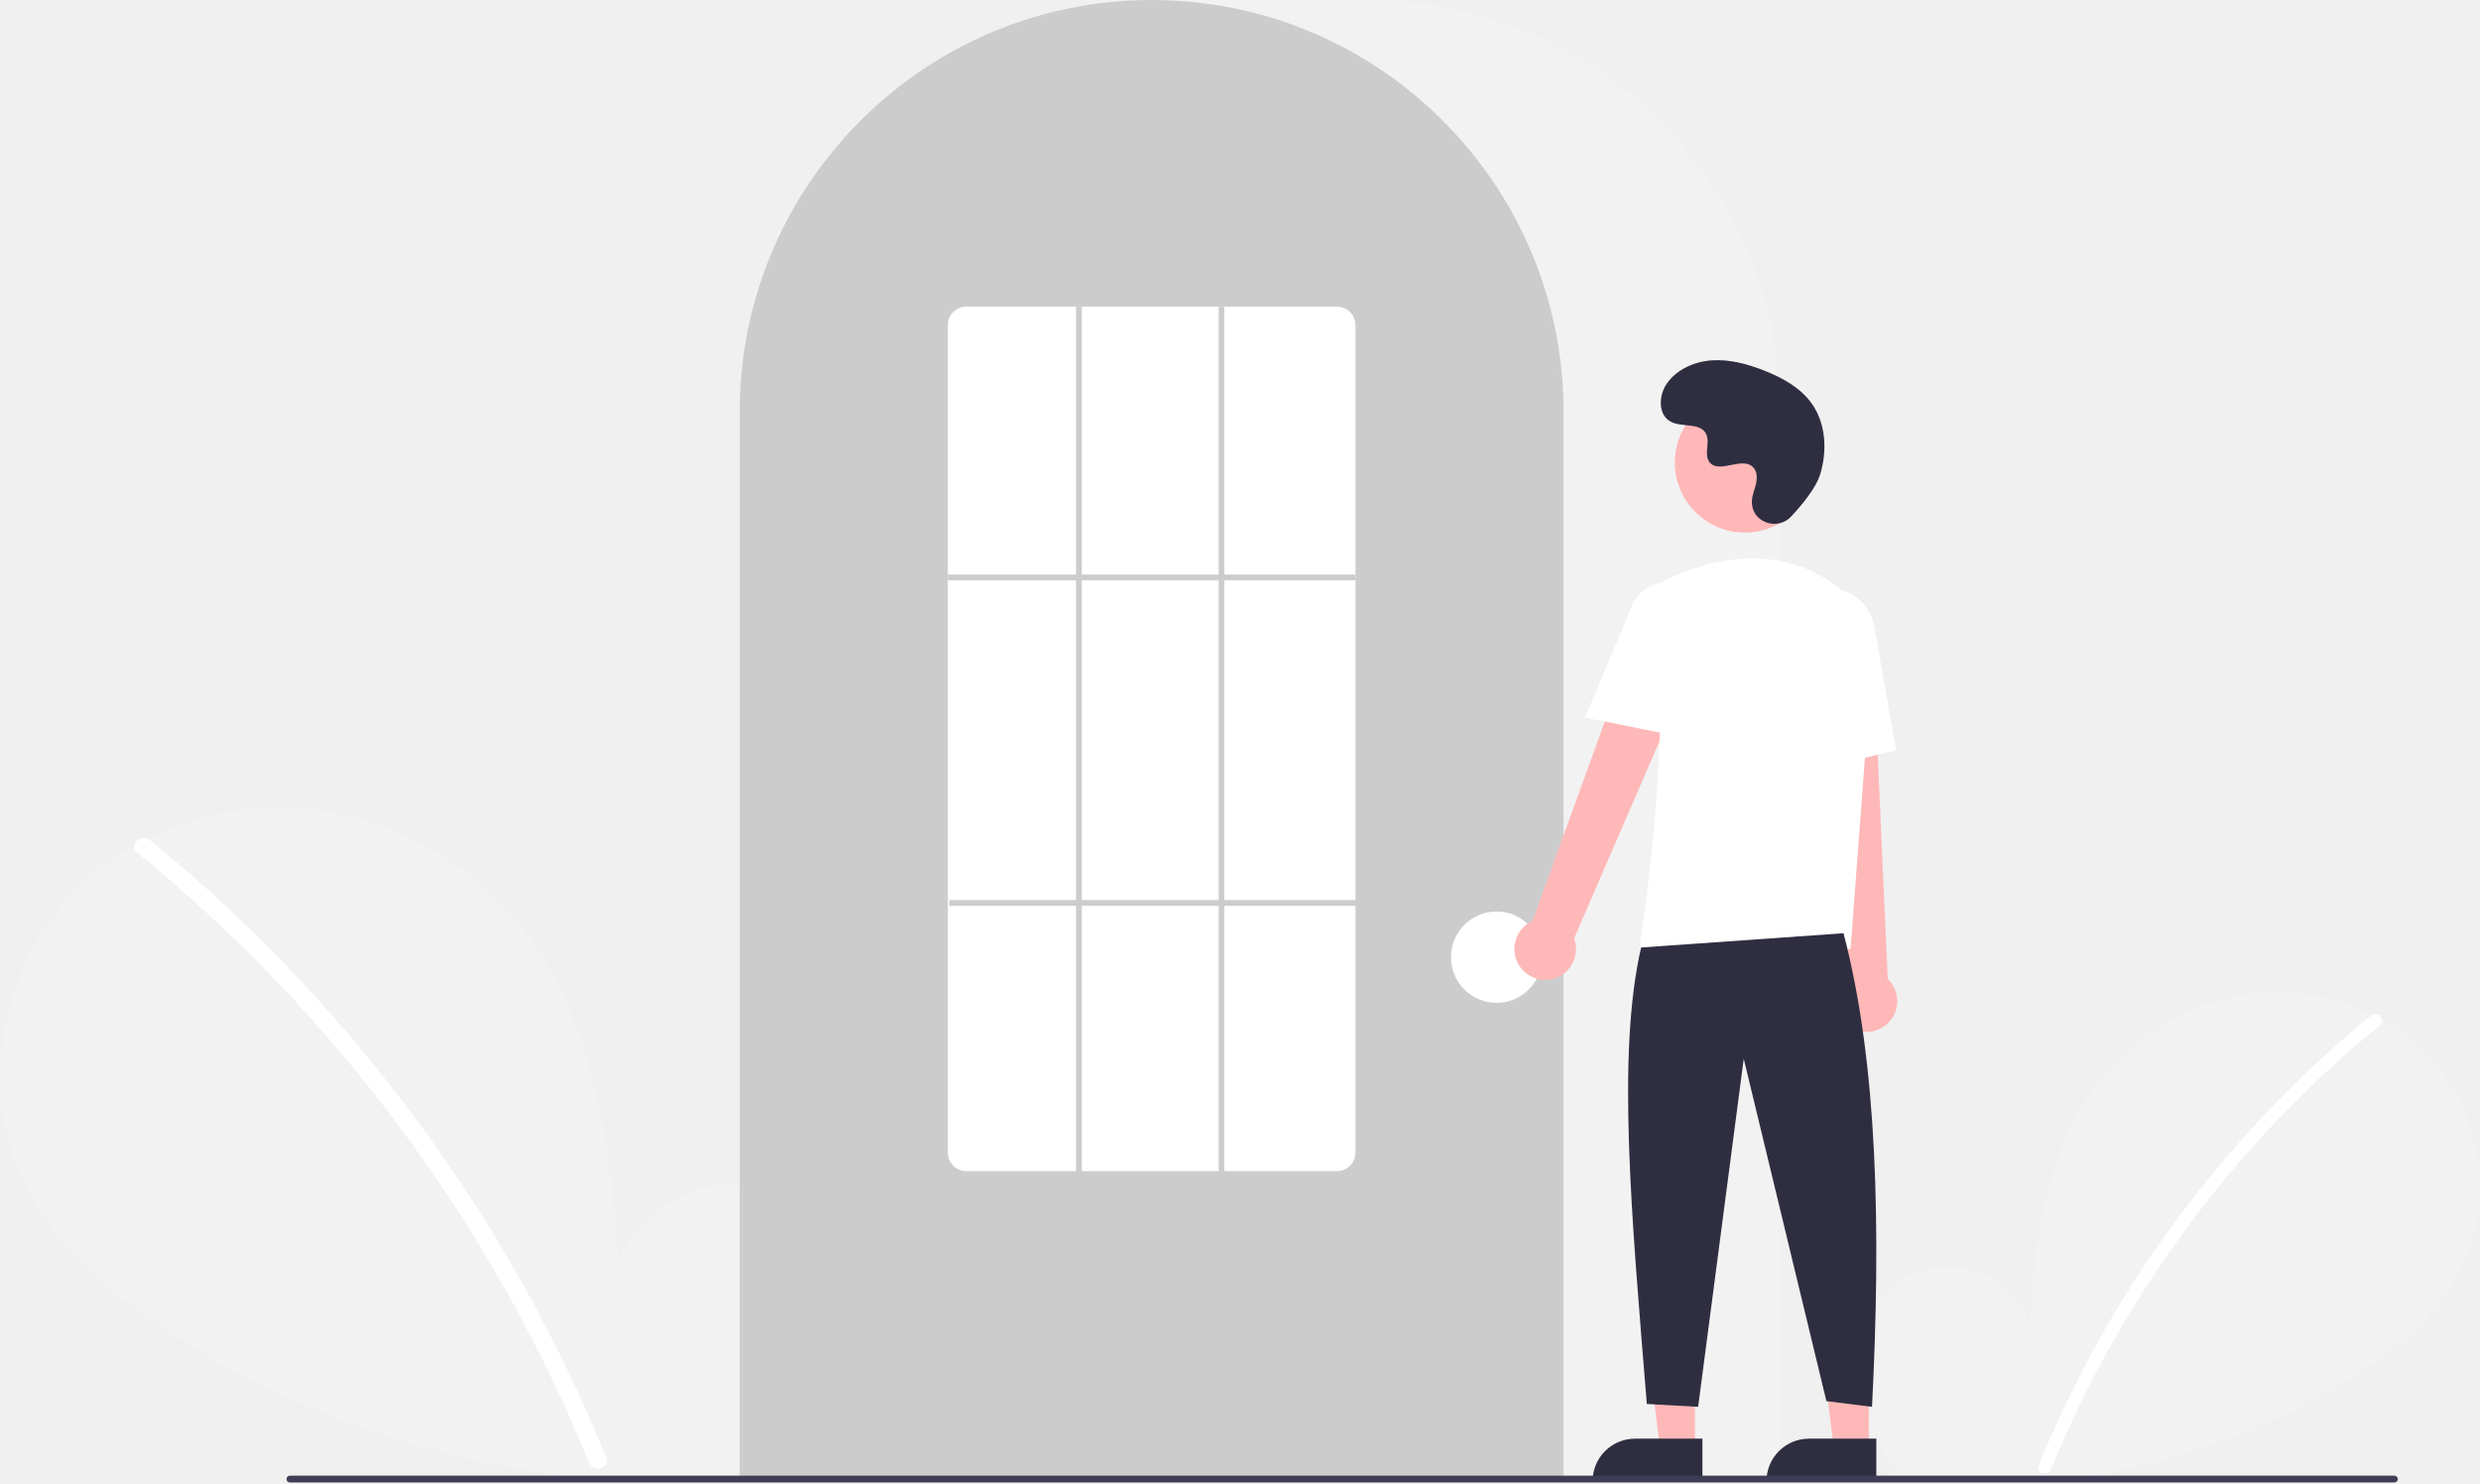
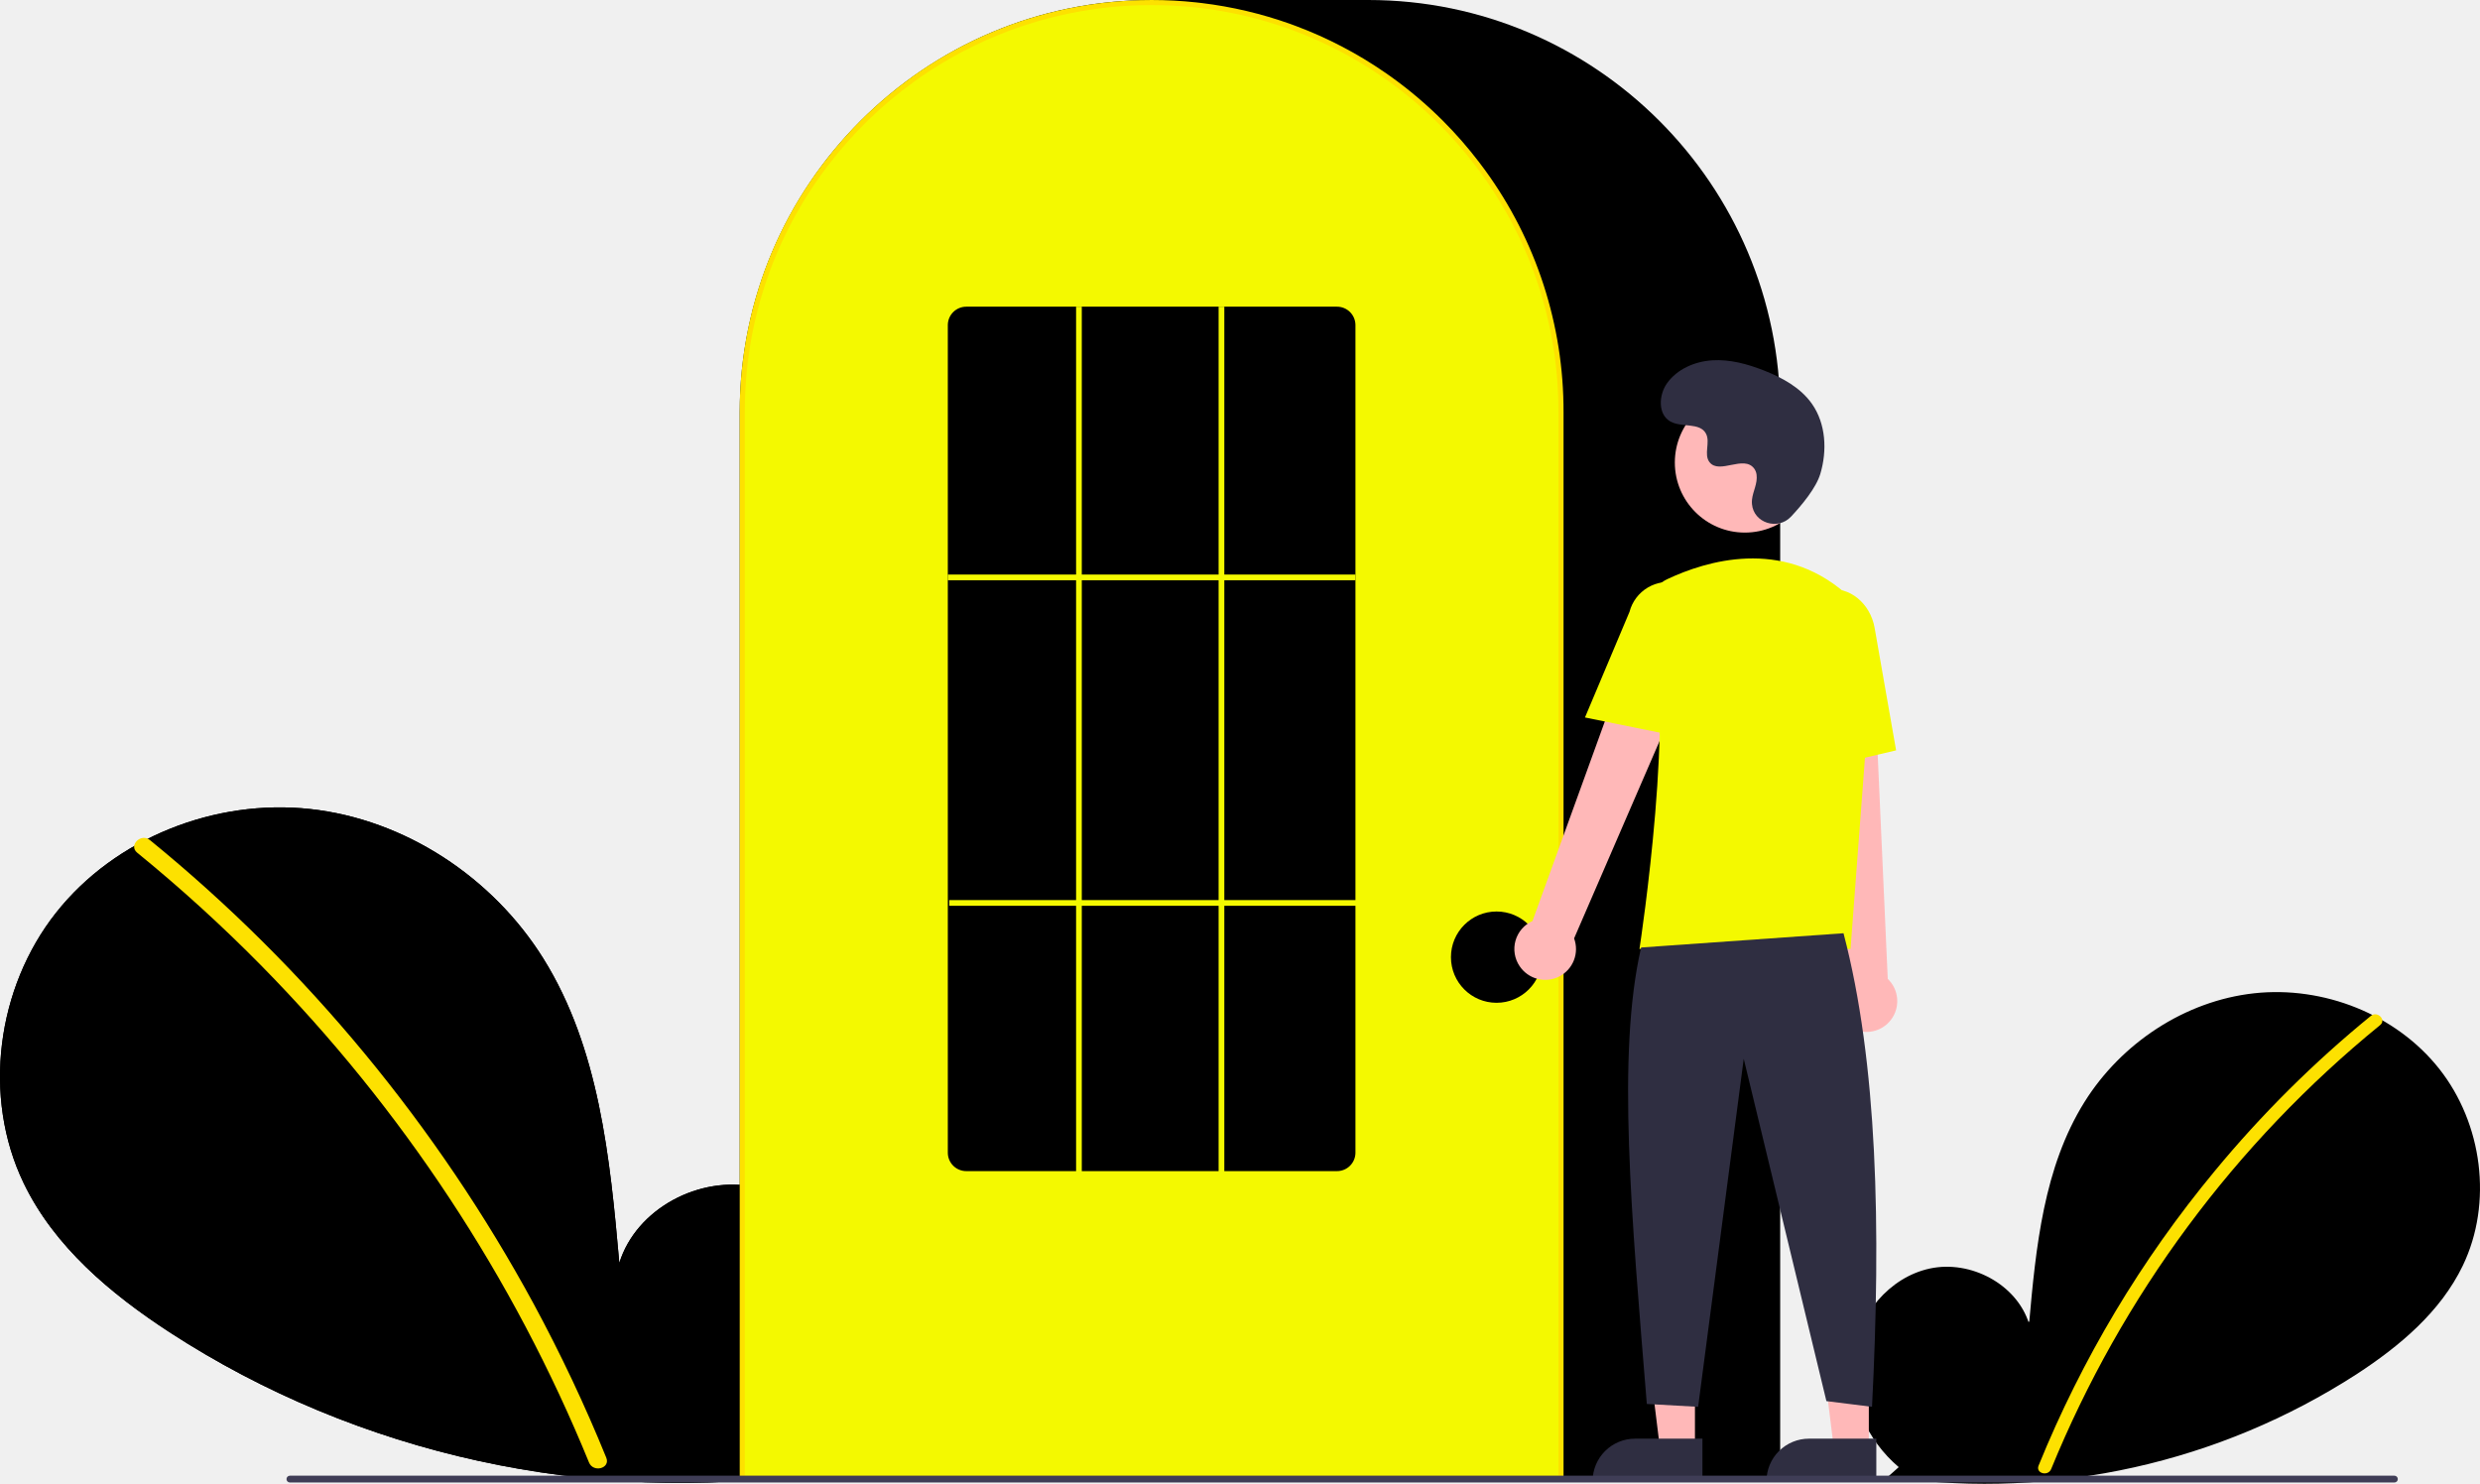
<svg xmlns="http://www.w3.org/2000/svg" width="488" height="292" viewBox="0 0 488 292" fill="none">
  <g clip-path="url(#clip0_1_26)">
-     <path d="M373.624 288.698C367.376 283.414 363.582 275.068 364.577 266.942C365.572 258.817 371.736 251.347 379.732 249.621C387.728 247.896 396.842 252.672 399.271 260.489C400.607 245.418 402.148 229.715 410.154 216.881C417.403 205.259 429.959 196.944 443.567 195.456C457.175 193.969 471.502 199.587 479.989 210.337C488.476 221.086 490.554 236.714 484.61 249.055C480.231 258.147 472.164 264.913 463.712 270.417C436.4 288.054 403.642 295.226 371.467 290.614L373.624 288.698Z" fill="#F2F2F2" />
-     <path d="M466.532 199.899C455.304 209.052 445.004 219.289 435.779 230.462C421.344 247.888 409.662 267.425 401.141 288.394C400.518 289.924 403 290.59 403.616 289.077C417.557 254.998 439.813 224.962 468.347 201.715C469.629 200.671 467.803 198.863 466.532 199.899Z" fill="white" />
-     <path d="M157.095 287.262C165.676 280.005 170.889 268.541 169.522 257.381C168.155 246.22 159.688 235.96 148.706 233.59C137.724 231.22 125.205 237.781 121.869 248.518C120.034 227.817 117.918 206.25 106.922 188.621C96.965 172.659 79.719 161.238 61.029 159.195C42.338 157.152 22.66 164.869 11.003 179.633C-0.654 194.398 -3.508 215.862 4.656 232.813C10.671 245.3 21.75 254.593 33.36 262.154C70.397 286.274 116.342 296.333 160.059 289.894" fill="#F2F2F2" />
-     <path d="M29.486 165.296C44.907 177.868 59.056 191.929 71.725 207.275C84.396 222.606 95.552 239.13 105.036 256.616C110.337 266.425 115.099 276.516 119.3 286.845C120.157 288.946 116.748 289.86 115.901 287.783C108.459 269.574 99.251 252.138 88.411 235.727C77.623 219.375 65.275 204.109 51.542 190.143C43.775 182.248 35.579 174.786 26.993 167.791C25.233 166.357 27.74 163.874 29.486 165.296Z" fill="white" />
-     <path d="M350.294 291.361H145.559V81.121C145.559 36.391 181.919 0 226.611 0H269.242C313.934 0 350.294 36.391 350.294 81.121V291.361Z" fill="#F2F2F2" />
-     <path d="M307.664 291.361H145.559V81.121C145.514 63.981 150.937 47.275 161.038 33.434C161.41 32.926 161.781 32.425 162.164 31.929C167.05 25.515 172.864 19.867 179.415 15.171C179.785 14.902 180.156 14.637 180.534 14.372C186.015 10.575 191.944 7.472 198.187 5.132C198.558 4.991 198.935 4.85 199.312 4.715C204.958 2.699 210.811 1.318 216.762 0.597C217.131 0.547 217.509 0.507 217.888 0.468C223.688 -0.153 229.537 -0.153 235.336 0.468C235.714 0.507 236.092 0.547 236.466 0.598C242.415 1.318 248.266 2.699 253.91 4.715C254.288 4.851 254.665 4.991 255.037 5.132C261.203 7.443 267.062 10.5 272.485 14.236C272.862 14.495 273.239 14.759 273.611 15.024C277.283 17.648 280.732 20.57 283.923 23.762C286.481 26.322 288.866 29.051 291.06 31.93C291.442 32.425 291.813 32.926 292.185 33.433C302.286 47.274 307.709 63.981 307.664 81.121V291.361Z" fill="#CCCCCC" />
-     <path d="M294.483 197.328C299.439 197.328 303.457 193.307 303.457 188.346C303.457 183.385 299.439 179.364 294.483 179.364C289.526 179.364 285.508 183.385 285.508 188.346C285.508 193.307 289.526 197.328 294.483 197.328Z" fill="white" />
+     <path d="M373.956 289.072L374.388 288.689L373.947 288.316C367.81 283.126 364.101 274.939 365.073 267.003C366.045 259.064 372.073 251.786 379.837 250.11C387.606 248.434 396.449 253.092 398.793 260.638L399.769 260.534C401.107 245.442 402.645 229.862 410.578 217.145C417.751 205.646 430.175 197.423 443.621 195.953C457.068 194.483 471.223 200.04 479.597 210.647C487.971 221.254 490.016 236.678 484.159 248.838C479.841 257.805 471.867 264.509 463.44 269.998C436.532 287.373 404.32 294.554 372.609 290.269L373.956 289.072Z" fill="black" stroke="black" />
+     <path d="M466.532 199.899C455.304 209.052 445.004 219.289 435.779 230.462C421.344 247.888 409.662 267.425 401.141 288.394C400.518 289.924 403 290.59 403.616 289.077C417.557 254.998 439.813 224.962 468.347 201.715C469.629 200.671 467.803 198.863 466.532 199.899Z" fill="#FDE100" />
+     <mask id="path-3-inside-1_1_26" fill="white">
+       <path d="M157.095 287.262C165.676 280.005 170.889 268.541 169.522 257.381C168.155 246.22 159.688 235.96 148.706 233.59C137.724 231.22 125.205 237.781 121.869 248.518C120.034 227.817 117.918 206.25 106.922 188.621C96.965 172.659 79.719 161.238 61.029 159.195C42.338 157.152 22.66 164.869 11.003 179.633C-0.654 194.398 -3.508 215.862 4.656 232.813C10.671 245.3 21.75 254.593 33.36 262.154C70.397 286.274 116.342 296.333 160.059 289.894" />
+     </mask>
+     <path d="M157.095 287.262C165.676 280.005 170.889 268.541 169.522 257.381C168.155 246.22 159.688 235.96 148.706 233.59C137.724 231.22 125.205 237.781 121.869 248.518C120.034 227.817 117.918 206.25 106.922 188.621C96.965 172.659 79.719 161.238 61.029 159.195C42.338 157.152 22.66 164.869 11.003 179.633C-0.654 194.398 -3.508 215.862 4.656 232.813C10.671 245.3 21.75 254.593 33.36 262.154C70.397 286.274 116.342 296.333 160.059 289.894" fill="black" />
+     <path d="M121.869 248.518L120.873 248.606L122.824 248.815L121.869 248.518ZM106.922 188.621L107.77 188.092L107.77 188.092L106.922 188.621ZM4.656 232.813L5.557 232.379L5.557 232.379L4.656 232.813ZM33.36 262.154L32.814 262.992L32.814 262.992L33.36 262.154ZM157.741 288.026C166.544 280.581 171.928 268.798 170.514 257.259L168.529 257.502C169.85 268.284 164.809 279.429 156.449 286.499L157.741 288.026ZM170.514 257.259C169.102 245.725 160.362 235.083 148.917 232.613L148.495 234.568C159.015 236.838 167.208 246.715 168.529 257.502L170.514 257.259ZM148.917 232.613C137.48 230.145 124.419 236.941 120.915 248.221L122.824 248.815C125.991 238.621 137.968 232.296 148.495 234.568L148.917 232.613ZM122.866 248.429C121.033 227.77 118.914 205.956 107.77 188.092L106.073 189.151C116.923 206.543 119.034 227.865 120.873 248.606L122.866 248.429ZM107.77 188.092C97.662 171.887 80.152 160.279 61.137 158.201L60.92 160.189C79.286 162.197 96.268 173.432 106.073 189.151L107.77 188.092ZM61.137 158.201C42.124 156.122 22.1 163.963 10.218 179.014L11.788 180.253C23.219 165.774 42.552 158.181 60.92 160.189L61.137 158.201ZM10.218 179.014C-1.663 194.062 -4.583 215.934 3.755 233.247L5.557 232.379C-2.432 215.791 0.356 194.733 11.788 180.253L10.218 179.014ZM3.755 233.247C9.889 245.983 21.156 255.399 32.814 262.992L33.905 261.316C22.345 253.787 11.451 244.617 5.557 232.379L3.755 233.247ZM32.814 262.992C70.055 287.245 116.246 297.358 160.204 290.884L159.913 288.905C116.437 295.309 70.738 285.303 33.905 261.316L32.814 262.992Z" fill="black" mask="url(#path-3-inside-1_1_26)" />
+     <path d="M29.486 165.296C44.907 177.868 59.056 191.929 71.725 207.275C84.396 222.606 95.552 239.13 105.036 256.616C110.337 266.425 115.099 276.516 119.3 286.845C120.157 288.946 116.748 289.86 115.901 287.783C108.459 269.574 99.251 252.138 88.411 235.727C77.623 219.375 65.275 204.109 51.542 190.143C43.775 182.248 35.579 174.786 26.993 167.791C25.233 166.357 27.74 163.874 29.486 165.296Z" fill="#FDE100" />
+     <path d="M350.294 291.361H145.559V81.121C145.559 36.391 181.919 0 226.611 0H269.242C313.934 0 350.294 36.391 350.294 81.121V291.361Z" fill="black" />
+     <path d="M307.164 81.121V290.861H146.059L146.059 81.121L146.059 81.119C146.014 64.086 151.403 47.484 161.441 33.729C161.813 33.222 162.181 32.725 162.56 32.234L162.562 32.232C167.418 25.858 173.196 20.245 179.706 15.577L179.709 15.575C180.076 15.308 180.445 15.045 180.819 14.782C186.267 11.009 192.159 7.925 198.362 5.6L198.364 5.599C198.733 5.459 199.107 5.32 199.481 5.186C205.091 3.182 210.908 1.81 216.822 1.093L216.829 1.092C217.189 1.043 217.56 1.005 217.94 0.965L217.941 0.965C223.705 0.348 229.519 0.348 235.283 0.965L235.284 0.965L235.291 0.966C235.668 1.005 236.036 1.044 236.398 1.093L236.398 1.093L236.406 1.094C242.318 1.81 248.133 3.183 253.742 5.186C254.115 5.32 254.49 5.459 254.86 5.6L254.862 5.6C260.989 7.897 266.812 10.935 272.202 14.647L272.202 14.648C272.576 14.905 272.951 15.168 273.32 15.431C276.97 18.038 280.398 20.943 283.569 24.115C286.112 26.66 288.482 29.372 290.662 32.233L290.664 32.236C291.042 32.725 291.411 33.223 291.781 33.729C301.82 47.483 307.209 64.086 307.164 81.119V81.121Z" fill="#F4F900" stroke="#FDE100" />
+     <path d="M294.483 197.328C299.439 197.328 303.457 193.307 303.457 188.346C303.457 183.385 299.439 179.364 294.483 179.364C289.526 179.364 285.508 183.385 285.508 188.346C285.508 193.307 289.526 197.328 294.483 197.328Z" fill="black" />
    <path d="M333.522 285.064H326.645L323.374 258.517L333.523 258.517L333.522 285.064Z" fill="#FFB8B8" />
    <path d="M321.733 283.097H334.995V291.454H313.383C313.383 290.357 313.599 289.27 314.018 288.256C314.438 287.242 315.053 286.321 315.829 285.545C316.604 284.769 317.525 284.153 318.538 283.733C319.551 283.313 320.637 283.097 321.733 283.097Z" fill="#2F2E41" />
    <path d="M367.738 285.064H360.861L357.59 258.517L367.739 258.517L367.738 285.064Z" fill="#FFB8B8" />
    <path d="M355.949 283.097H369.212V291.454H347.599C347.599 290.357 347.815 289.27 348.235 288.256C348.654 287.242 349.269 286.321 350.045 285.545C350.82 284.769 351.741 284.153 352.754 283.733C353.767 283.313 354.853 283.097 355.949 283.097Z" fill="#2F2E41" />
    <path d="M299.025 190.125C298.53 189.396 298.201 188.567 298.061 187.696C297.921 186.826 297.974 185.935 298.215 185.087C298.456 184.239 298.88 183.454 299.457 182.788C300.034 182.122 300.75 181.591 301.555 181.231L324.932 116.746L336.434 123.029L309.743 184.653C310.257 186.046 310.242 187.578 309.702 188.961C309.162 190.343 308.134 191.48 306.813 192.154C305.491 192.829 303.969 192.995 302.534 192.621C301.098 192.247 299.85 191.359 299.025 190.125Z" fill="#FFB8B8" />
    <path d="M364.225 202.242C363.461 201.804 362.802 201.203 362.295 200.482C361.788 199.761 361.445 198.938 361.291 198.07C361.136 197.202 361.173 196.31 361.4 195.458C361.627 194.606 362.037 193.814 362.603 193.139L355.361 124.924L368.451 125.523L371.461 192.621C372.533 193.647 373.191 195.031 373.311 196.51C373.432 197.99 373.005 199.462 372.113 200.648C371.222 201.834 369.926 202.651 368.472 202.945C367.018 203.239 365.507 202.989 364.225 202.242Z" fill="#FFB8B8" />
    <path d="M343.342 104.802C350.951 104.802 357.119 98.629 357.119 91.014C357.119 83.399 350.951 77.225 343.342 77.225C335.733 77.225 329.565 83.399 329.565 91.014C329.565 98.629 335.733 104.802 343.342 104.802Z" fill="#FFB8B8" />
-     <path d="M364.138 186.728H322.603L322.653 186.405C322.728 185.921 330.056 137.879 324.651 122.162C324.109 120.617 324.157 118.927 324.785 117.415C325.414 115.904 326.578 114.678 328.056 113.975C335.78 110.334 350.609 105.851 363.124 116.731C364.966 118.358 366.404 120.392 367.325 122.672C368.246 124.951 368.624 127.414 368.43 129.865L364.138 186.728Z" fill="white" />
-     <path d="M330.581 144.979L311.881 141.182L320.646 120.394C321.171 118.381 322.472 116.658 324.264 115.603C326.056 114.548 328.193 114.248 330.206 114.768C332.219 115.288 333.944 116.586 335.002 118.377C336.06 120.168 336.365 122.306 335.851 124.322L330.581 144.979Z" fill="white" />
-     <path d="M354.529 152.029L353.405 126.238C352.553 121.389 355.326 116.806 359.591 116.057C363.857 115.311 368.022 118.673 368.879 123.557L373.104 147.656L354.529 152.029Z" fill="white" />
+     <path d="M364.138 186.728H322.603L322.653 186.405C322.728 185.921 330.056 137.879 324.651 122.162C324.109 120.617 324.157 118.927 324.785 117.415C325.414 115.904 326.578 114.678 328.056 113.975C335.78 110.334 350.609 105.851 363.124 116.731C364.966 118.358 366.404 120.392 367.325 122.672C368.246 124.951 368.624 127.414 368.43 129.865L364.138 186.728Z" fill="#F4F900" />
+     <path d="M330.581 144.979L311.881 141.182L320.646 120.394C321.171 118.381 322.472 116.658 324.264 115.603C326.056 114.548 328.193 114.248 330.206 114.768C332.219 115.288 333.944 116.586 335.002 118.377C336.06 120.168 336.365 122.306 335.851 124.322L330.581 144.979Z" fill="#F4F900" />
+     <path d="M354.529 152.029L353.405 126.238C352.553 121.389 355.326 116.806 359.591 116.057C363.857 115.311 368.022 118.673 368.879 123.557L373.104 147.656L354.529 152.029Z" fill="#F4F900" />
    <path d="M362.756 183.641C369.439 209.115 370.168 241.503 368.365 276.831L359.39 275.709L343.123 208.342L334.149 276.831L324.052 276.27C321.036 239.202 318.099 207.379 322.93 186.448L362.756 183.641Z" fill="#2F2E41" />
    <path d="M352.42 101.67C349.85 104.41 345.077 102.939 344.742 99.196C344.715 98.905 344.717 98.612 344.747 98.322C344.92 96.664 345.877 95.159 345.648 93.408C345.596 92.972 345.434 92.557 345.177 92.202C343.129 89.457 338.321 93.429 336.388 90.945C335.203 89.421 336.596 87.022 335.687 85.319C334.486 83.072 330.931 84.18 328.701 82.95C326.22 81.58 326.369 77.771 328.002 75.454C329.993 72.628 333.485 71.12 336.933 70.903C340.382 70.685 343.806 71.618 347.026 72.874C350.683 74.3 354.311 76.272 356.562 79.491C359.299 83.406 359.562 88.669 358.193 93.246C357.361 96.031 354.518 99.432 352.42 101.67Z" fill="#2F2E41" />
    <path d="M471.162 291.722H57.038C56.862 291.722 56.692 291.651 56.568 291.526C56.443 291.4 56.373 291.231 56.373 291.054C56.373 290.877 56.443 290.707 56.568 290.582C56.692 290.456 56.862 290.386 57.038 290.385H471.162C471.339 290.386 471.508 290.456 471.633 290.582C471.758 290.707 471.828 290.877 471.828 291.054C471.828 291.231 471.758 291.4 471.633 291.526C471.508 291.651 471.339 291.722 471.162 291.722Z" fill="#3F3D56" />
-     <path d="M263.071 230.45H190.152C189.192 230.455 188.268 230.079 187.585 229.404C186.901 228.729 186.513 227.81 186.506 226.849V63.951C186.513 62.99 186.901 62.071 187.585 61.395C188.268 60.72 189.192 60.344 190.152 60.349H263.071C264.032 60.344 264.955 60.72 265.638 61.395C266.322 62.071 266.71 62.99 266.717 63.951V226.849C266.71 227.81 266.322 228.729 265.638 229.404C264.955 230.079 264.032 230.455 263.071 230.45Z" fill="white" />
-     <path d="M266.717 113.058H186.506V114.181H266.717V113.058Z" fill="#CCCCCC" />
-     <path d="M266.998 177.118H186.786V178.241H266.998V177.118Z" fill="#CCCCCC" />
-     <path d="M212.869 60.349H211.747V231.012H212.869V60.349Z" fill="#CCCCCC" />
-     <path d="M240.915 60.349H239.793V231.012H240.915V60.349Z" fill="#CCCCCC" />
+     <path d="M263.071 230.45H190.152C189.192 230.455 188.268 230.079 187.585 229.404C186.901 228.729 186.513 227.81 186.506 226.849V63.951C186.513 62.99 186.901 62.071 187.585 61.395C188.268 60.72 189.192 60.344 190.152 60.349H263.071C264.032 60.344 264.955 60.72 265.638 61.395C266.322 62.071 266.71 62.99 266.717 63.951V226.849C266.71 227.81 266.322 228.729 265.638 229.404C264.955 230.079 264.032 230.455 263.071 230.45Z" fill="black" />
+     <path d="M266.717 113.058H186.506V114.181H266.717V113.058Z" fill="#F4F900" />
+     <path d="M266.998 177.118H186.786V178.241H266.998V177.118Z" fill="#F4F900" />
+     <path d="M212.869 60.349H211.747V231.012H212.869V60.349Z" fill="#F4F900" />
+     <path d="M240.915 60.349H239.793V231.012H240.915V60.349Z" fill="#F4F900" />
  </g>
  <defs>
    <clipPath id="clip0_1_26">
      <rect width="488" height="292" fill="white" />
    </clipPath>
  </defs>
</svg>
